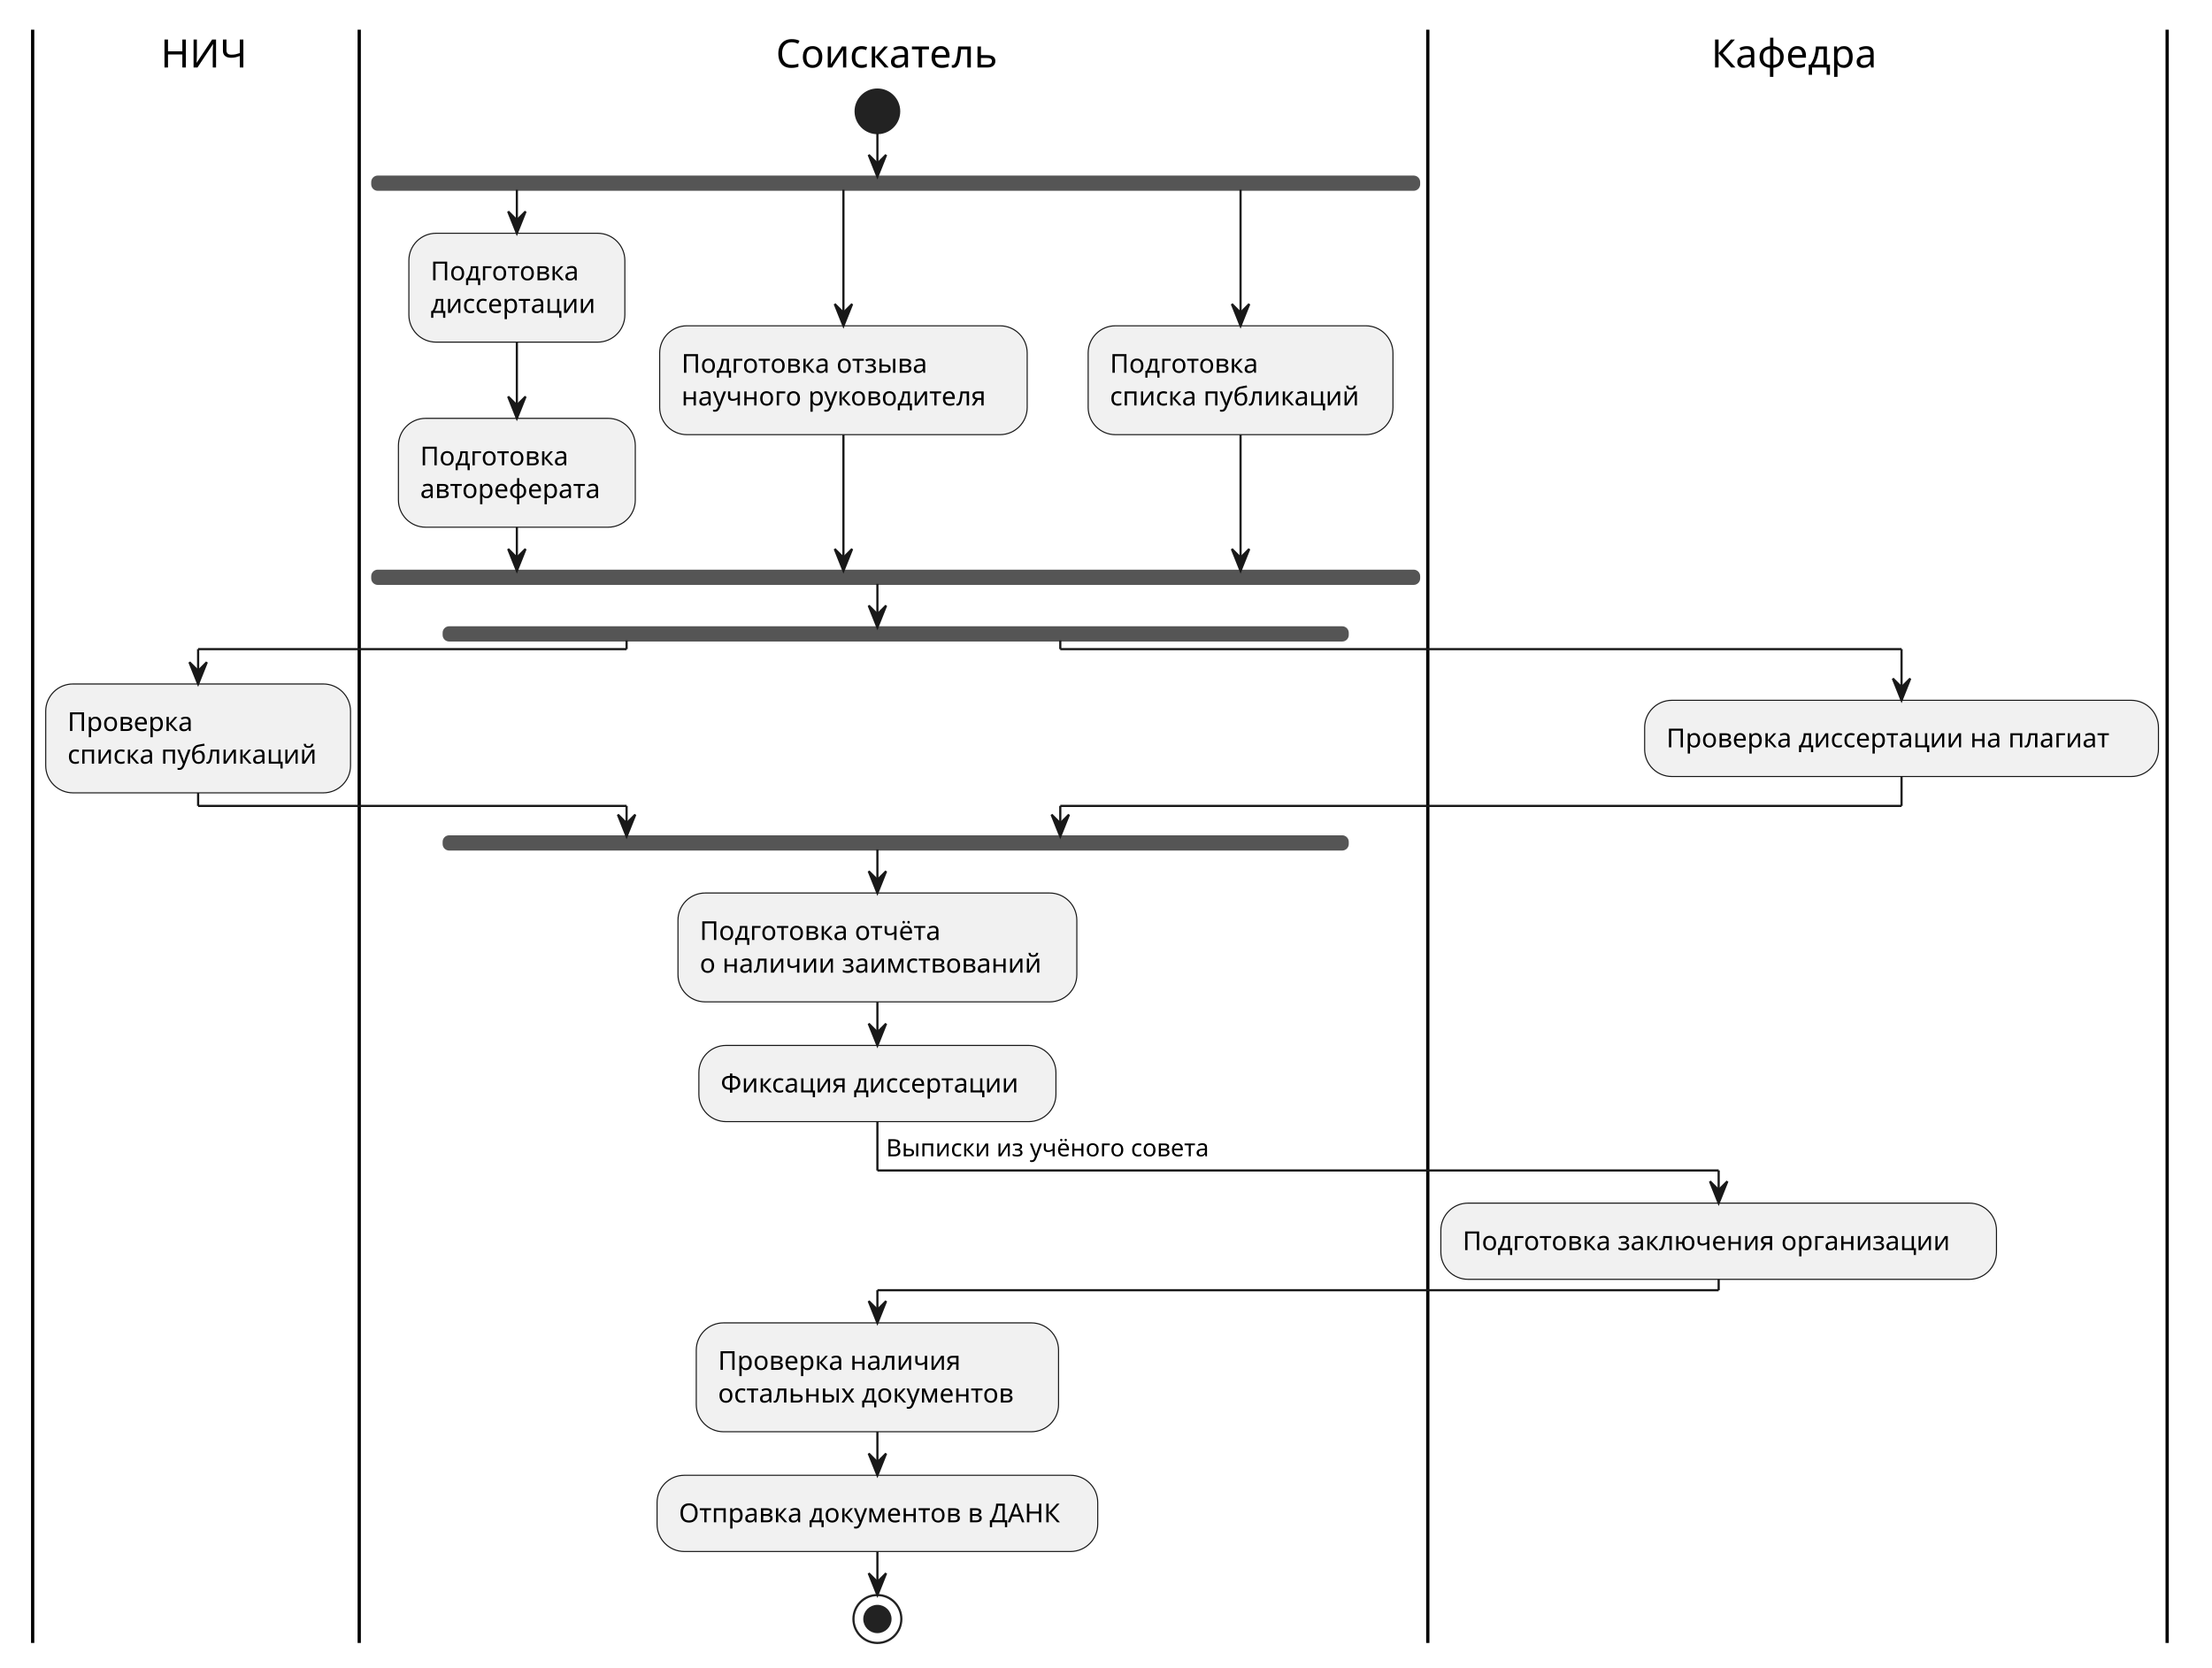
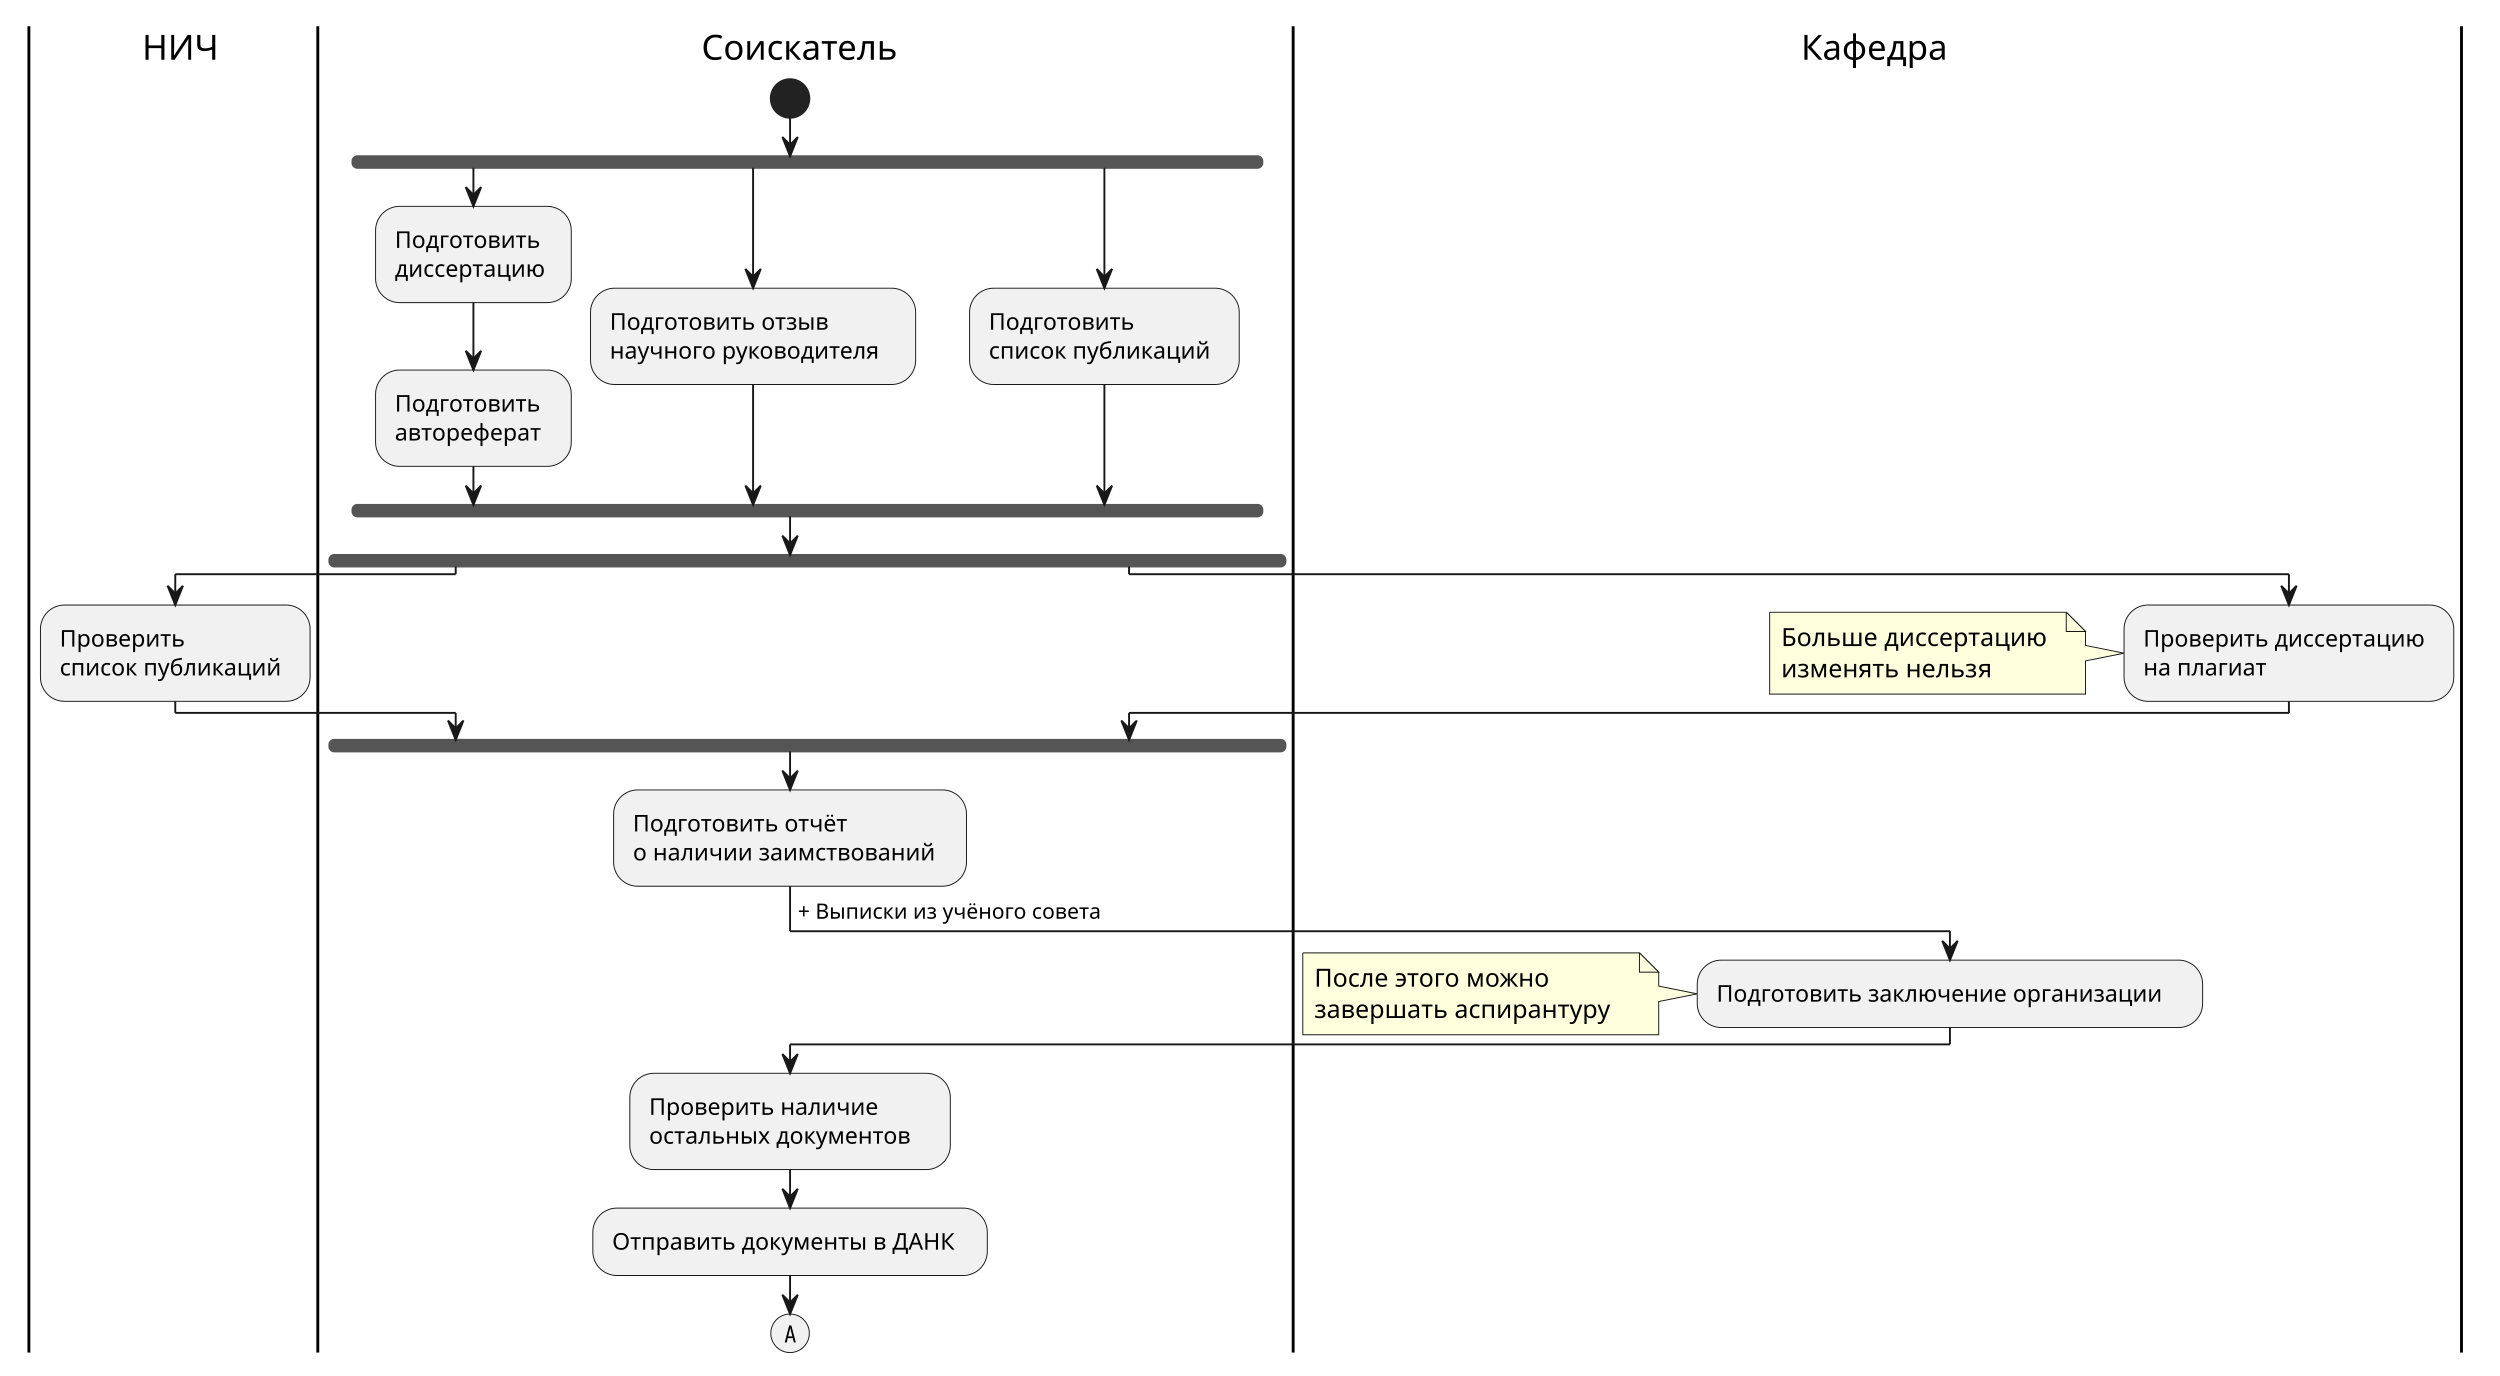
- <svg xmlns="http://www.w3.org/2000/svg" contentStyleType="text/css" height="766px" preserveAspectRatio="none" style="width:1016px;height:766px;background:#FFFFFF;" version="1.1" viewBox="0 0 1016 766" width="1016px" zoomAndPan="magnify">
+ <svg xmlns="http://www.w3.org/2000/svg" contentStyleType="text/css" height="714px" preserveAspectRatio="none" style="width:1298px;height:714px;background:#FFFFFF;" version="1.1" viewBox="0 0 1298 714" width="1298px" zoomAndPan="magnify">
  <defs />
  <g>
-     <rect fill="none" height="22.5" style="stroke:none;stroke-width:1.0;" width="983.006" x="15" y="13.63" />
+     <rect fill="none" height="22.5" style="stroke:none;stroke-width:1.0;" width="1265.606" x="15" y="13.63" />
    <rect fill="#F1F1F1" height="50" rx="12.5" ry="12.5" style="stroke:#181818;stroke-width:0.5;" width="140.001" x="21" y="314.13" />
-     <text fill="#000000" font-family="sans-serif" font-size="12" lengthAdjust="spacing" textLength="57.6" x="31" y="335.71">Проверка</text>
-     <text fill="#000000" font-family="sans-serif" font-size="12" lengthAdjust="spacing" textLength="120.001" x="31" y="350.71">списка публикаций</text>
-     <line style="stroke:#000000;stroke-width:1.5;" x1="15" x2="15" y1="13.63" y2="754.559" />
-     <ellipse cx="403.002" cy="51.13" fill="#222222" rx="10" ry="10" style="stroke:#222222;stroke-width:1.0;" />
-     <rect fill="#555555" height="6" rx="2.5" ry="2.5" style="stroke:#555555;stroke-width:1.0;" width="480.803" x="171.001" y="81.13" />
-     <rect fill="#F1F1F1" height="50" rx="12.5" ry="12.5" style="stroke:#181818;stroke-width:0.5;" width="99.201" x="187.801" y="107.13" />
-     <text fill="#000000" font-family="sans-serif" font-size="12" lengthAdjust="spacing" textLength="72.001" x="197.801" y="128.71">Подготовка</text>
-     <text fill="#000000" font-family="sans-serif" font-size="12" lengthAdjust="spacing" textLength="79.201" x="197.801" y="143.71">диссертации</text>
-     <rect fill="#F1F1F1" height="50" rx="12.5" ry="12.5" style="stroke:#181818;stroke-width:0.5;" width="108.801" x="183.001" y="192.13" />
-     <text fill="#000000" font-family="sans-serif" font-size="12" lengthAdjust="spacing" textLength="72.001" x="193.001" y="213.71">Подготовка</text>
-     <text fill="#000000" font-family="sans-serif" font-size="12" lengthAdjust="spacing" textLength="88.801" x="193.001" y="228.71">автореферата</text>
-     <rect fill="#F1F1F1" height="50" rx="12.5" ry="12.5" style="stroke:#181818;stroke-width:0.5;" width="168.801" x="303.002" y="149.63" />
-     <text fill="#000000" font-family="sans-serif" font-size="12" lengthAdjust="spacing" textLength="122.401" x="313.002" y="171.21">Подготовка отзыва</text>
-     <text fill="#000000" font-family="sans-serif" font-size="12" lengthAdjust="spacing" textLength="148.801" x="313.002" y="186.21">научного руководителя</text>
-     <rect fill="#F1F1F1" height="50" rx="12.5" ry="12.5" style="stroke:#181818;stroke-width:0.5;" width="140.001" x="499.803" y="149.63" />
-     <text fill="#000000" font-family="sans-serif" font-size="12" lengthAdjust="spacing" textLength="72.001" x="509.803" y="171.21">Подготовка</text>
-     <text fill="#000000" font-family="sans-serif" font-size="12" lengthAdjust="spacing" textLength="120.001" x="509.803" y="186.21">списка публикаций</text>
-     <rect fill="#555555" height="6" rx="2.5" ry="2.5" style="stroke:#555555;stroke-width:1.0;" width="480.803" x="171.001" y="262.13" />
-     <rect fill="#555555" height="6" rx="2.5" ry="2.5" style="stroke:#555555;stroke-width:1.0;" width="415.203" x="203.801" y="288.13" />
-     <rect fill="#555555" height="6" rx="2.5" ry="2.5" style="stroke:#555555;stroke-width:1.0;" width="415.203" x="203.801" y="384.13" />
-     <rect fill="#F1F1F1" height="50" rx="12.5" ry="12.5" style="stroke:#181818;stroke-width:0.5;" width="183.201" x="311.402" y="410.13" />
-     <text fill="#000000" font-family="sans-serif" font-size="12" lengthAdjust="spacing" textLength="120.001" x="321.402" y="431.711">Подготовка отчёта</text>
-     <text fill="#000000" font-family="sans-serif" font-size="12" lengthAdjust="spacing" textLength="163.201" x="321.402" y="446.711">о наличии заимствований</text>
-     <rect fill="#F1F1F1" height="35" rx="12.5" ry="12.5" style="stroke:#181818;stroke-width:0.5;" width="164.001" x="321.002" y="480.131" />
-     <text fill="#000000" font-family="sans-serif" font-size="12" lengthAdjust="spacing" textLength="144.001" x="331.002" y="501.711">Фиксация диссертации</text>
-     <rect fill="#F1F1F1" height="50" rx="12.5" ry="12.5" style="stroke:#181818;stroke-width:0.5;" width="166.401" x="319.802" y="607.558" />
-     <text fill="#000000" font-family="sans-serif" font-size="12" lengthAdjust="spacing" textLength="112.801" x="329.802" y="629.138">Проверка наличия</text>
-     <text fill="#000000" font-family="sans-serif" font-size="12" lengthAdjust="spacing" textLength="146.401" x="329.802" y="644.139">остальных документов</text>
-     <rect fill="#F1F1F1" height="35" rx="12.5" ry="12.5" style="stroke:#181818;stroke-width:0.5;" width="202.401" x="301.802" y="677.558" />
-     <text fill="#000000" font-family="sans-serif" font-size="12" lengthAdjust="spacing" textLength="182.401" x="311.802" y="699.139">Отправка документов в ДАНК</text>
-     <ellipse cx="403.002" cy="743.559" fill="none" rx="11" ry="11" style="stroke:#222222;stroke-width:1.0;" />
-     <ellipse cx="403.002" cy="743.559" fill="#222222" rx="6" ry="6" style="stroke:#222222;stroke-width:1.0;" />
-     <line style="stroke:#000000;stroke-width:1.5;" x1="165.001" x2="165.001" y1="13.63" y2="754.559" />
-     <rect fill="#F1F1F1" height="35" rx="12.5" ry="12.5" style="stroke:#181818;stroke-width:0.5;" width="236.002" x="755.404" y="321.63" />
-     <text fill="#000000" font-family="sans-serif" font-size="12" lengthAdjust="spacing" textLength="216.002" x="765.404" y="343.21">Проверка диссертации на плагиат</text>
-     <rect fill="#F1F1F1" height="35" rx="12.5" ry="12.5" style="stroke:#181818;stroke-width:0.5;" width="255.202" x="661.804" y="552.558" />
-     <text fill="#000000" font-family="sans-serif" font-size="12" lengthAdjust="spacing" textLength="235.202" x="671.804" y="574.138">Подготовка заключения организации</text>
-     <line style="stroke:#000000;stroke-width:1.5;" x1="655.804" x2="655.804" y1="13.63" y2="754.559" />
-     <line style="stroke:#000000;stroke-width:1.5;" x1="995.406" x2="995.406" y1="13.63" y2="754.559" />
-     <line style="stroke:#181818;stroke-width:1.0;" x1="237.401" x2="237.401" y1="157.13" y2="192.13" />
-     <polygon fill="#181818" points="233.401,182.13,237.401,192.13,241.401,182.13,237.401,186.13" style="stroke:#181818;stroke-width:1.0;" />
-     <line style="stroke:#181818;stroke-width:1.0;" x1="237.401" x2="237.401" y1="87.13" y2="107.13" />
-     <polygon fill="#181818" points="233.401,97.13,237.401,107.13,241.401,97.13,237.401,101.13" style="stroke:#181818;stroke-width:1.0;" />
-     <line style="stroke:#181818;stroke-width:1.0;" x1="387.402" x2="387.402" y1="87.13" y2="149.63" />
-     <polygon fill="#181818" points="383.402,139.63,387.402,149.63,391.402,139.63,387.402,143.63" style="stroke:#181818;stroke-width:1.0;" />
-     <line style="stroke:#181818;stroke-width:1.0;" x1="569.803" x2="569.803" y1="87.13" y2="149.63" />
-     <polygon fill="#181818" points="565.803,139.63,569.803,149.63,573.803,139.63,569.803,143.63" style="stroke:#181818;stroke-width:1.0;" />
-     <line style="stroke:#181818;stroke-width:1.0;" x1="237.401" x2="237.401" y1="242.13" y2="262.13" />
-     <polygon fill="#181818" points="233.401,252.13,237.401,262.13,241.401,252.13,237.401,256.13" style="stroke:#181818;stroke-width:1.0;" />
-     <line style="stroke:#181818;stroke-width:1.0;" x1="387.402" x2="387.402" y1="199.63" y2="262.13" />
-     <polygon fill="#181818" points="383.402,252.13,387.402,262.13,391.402,252.13,387.402,256.13" style="stroke:#181818;stroke-width:1.0;" />
-     <line style="stroke:#181818;stroke-width:1.0;" x1="569.803" x2="569.803" y1="199.63" y2="262.13" />
-     <polygon fill="#181818" points="565.803,252.13,569.803,262.13,573.803,252.13,569.803,256.13" style="stroke:#181818;stroke-width:1.0;" />
-     <line style="stroke:#181818;stroke-width:1.0;" x1="403.002" x2="403.002" y1="61.13" y2="81.13" />
-     <polygon fill="#181818" points="399.002,71.13,403.002,81.13,407.002,71.13,403.002,75.13" style="stroke:#181818;stroke-width:1.0;" />
-     <line style="stroke:#181818;stroke-width:1.0;" x1="403.002" x2="403.002" y1="268.13" y2="288.13" />
-     <polygon fill="#181818" points="399.002,278.13,403.002,288.13,407.002,278.13,403.002,282.13" style="stroke:#181818;stroke-width:1.0;" />
-     <line style="stroke:#181818;stroke-width:1.0;" x1="403.002" x2="403.002" y1="390.13" y2="410.13" />
-     <polygon fill="#181818" points="399.002,400.13,403.002,410.13,407.002,400.13,403.002,404.13" style="stroke:#181818;stroke-width:1.0;" />
-     <line style="stroke:#181818;stroke-width:1.0;" x1="403.002" x2="403.002" y1="460.131" y2="480.131" />
-     <polygon fill="#181818" points="399.002,470.131,403.002,480.131,407.002,470.131,403.002,474.131" style="stroke:#181818;stroke-width:1.0;" />
-     <line style="stroke:#181818;stroke-width:1.0;" x1="403.002" x2="403.002" y1="657.558" y2="677.558" />
-     <polygon fill="#181818" points="399.002,667.558,403.002,677.558,407.002,667.558,403.002,671.558" style="stroke:#181818;stroke-width:1.0;" />
-     <line style="stroke:#181818;stroke-width:1.0;" x1="403.002" x2="403.002" y1="712.559" y2="732.559" />
-     <polygon fill="#181818" points="399.002,722.559,403.002,732.559,407.002,722.559,403.002,726.559" style="stroke:#181818;stroke-width:1.0;" />
-     <line style="stroke:#181818;stroke-width:1.0;" x1="287.801" x2="287.801" y1="294.13" y2="298.13" />
-     <line style="stroke:#181818;stroke-width:1.0;" x1="287.801" x2="91.001" y1="298.13" y2="298.13" />
+     <text fill="#000000" font-family="sans-serif" font-size="12" lengthAdjust="spacing" textLength="64.8" x="31" y="335.71">Проверить</text>
+     <text fill="#000000" font-family="sans-serif" font-size="12" lengthAdjust="spacing" textLength="120.001" x="31" y="350.71">список публикаций</text>
+     <line style="stroke:#000000;stroke-width:1.5;" x1="15" x2="15" y1="13.63" y2="702.246" />
+     <ellipse cx="410.202" cy="51.13" fill="#222222" rx="10" ry="10" style="stroke:#222222;stroke-width:1.0;" />
+     <rect fill="#555555" height="6" rx="2.5" ry="2.5" style="stroke:#555555;stroke-width:1.0;" width="472.403" x="183.001" y="81.13" />
+     <rect fill="#F1F1F1" height="50" rx="12.5" ry="12.5" style="stroke:#181818;stroke-width:0.5;" width="101.601" x="195.001" y="107.13" />
+     <text fill="#000000" font-family="sans-serif" font-size="12" lengthAdjust="spacing" textLength="79.201" x="205.001" y="128.71">Подготовить</text>
+     <text fill="#000000" font-family="sans-serif" font-size="12" lengthAdjust="spacing" textLength="81.601" x="205.001" y="143.71">диссертацию</text>
+     <rect fill="#F1F1F1" height="50" rx="12.5" ry="12.5" style="stroke:#181818;stroke-width:0.5;" width="101.601" x="195.001" y="192.13" />
+     <text fill="#000000" font-family="sans-serif" font-size="12" lengthAdjust="spacing" textLength="79.201" x="205.001" y="213.71">Подготовить</text>
+     <text fill="#000000" font-family="sans-serif" font-size="12" lengthAdjust="spacing" textLength="81.601" x="205.001" y="228.71">автореферат</text>
+     <rect fill="#F1F1F1" height="50" rx="12.5" ry="12.5" style="stroke:#181818;stroke-width:0.5;" width="168.801" x="306.602" y="149.63" />
+     <text fill="#000000" font-family="sans-serif" font-size="12" lengthAdjust="spacing" textLength="122.401" x="316.602" y="171.21">Подготовить отзыв</text>
+     <text fill="#000000" font-family="sans-serif" font-size="12" lengthAdjust="spacing" textLength="148.801" x="316.602" y="186.21">научного руководителя</text>
+     <rect fill="#F1F1F1" height="50" rx="12.5" ry="12.5" style="stroke:#181818;stroke-width:0.5;" width="140.001" x="503.403" y="149.63" />
+     <text fill="#000000" font-family="sans-serif" font-size="12" lengthAdjust="spacing" textLength="79.201" x="513.403" y="171.21">Подготовить</text>
+     <text fill="#000000" font-family="sans-serif" font-size="12" lengthAdjust="spacing" textLength="120.001" x="513.403" y="186.21">список публикаций</text>
+     <rect fill="#555555" height="6" rx="2.5" ry="2.5" style="stroke:#555555;stroke-width:1.0;" width="472.403" x="183.001" y="262.13" />
+     <rect fill="#555555" height="6" rx="2.5" ry="2.5" style="stroke:#555555;stroke-width:1.0;" width="496.403" x="171.001" y="288.13" />
+     <rect fill="#555555" height="6" rx="2.5" ry="2.5" style="stroke:#555555;stroke-width:1.0;" width="496.403" x="171.001" y="384.13" />
+     <rect fill="#F1F1F1" height="50" rx="12.5" ry="12.5" style="stroke:#181818;stroke-width:0.5;" width="183.201" x="318.602" y="410.13" />
+     <text fill="#000000" font-family="sans-serif" font-size="12" lengthAdjust="spacing" textLength="120.001" x="328.602" y="431.711">Подготовить отчёт</text>
+     <text fill="#000000" font-family="sans-serif" font-size="12" lengthAdjust="spacing" textLength="163.201" x="328.602" y="446.711">о наличии заимствований</text>
+     <rect fill="#F1F1F1" height="50" rx="12.5" ry="12.5" style="stroke:#181818;stroke-width:0.5;" width="166.401" x="327.002" y="557.246" />
+     <text fill="#000000" font-family="sans-serif" font-size="12" lengthAdjust="spacing" textLength="120.001" x="337.002" y="578.826">Проверить наличие</text>
+     <text fill="#000000" font-family="sans-serif" font-size="12" lengthAdjust="spacing" textLength="146.401" x="337.002" y="593.826">остальных документов</text>
+     <rect fill="#F1F1F1" height="35" rx="12.5" ry="12.5" style="stroke:#181818;stroke-width:0.5;" width="204.802" x="307.802" y="627.246" />
+     <text fill="#000000" font-family="sans-serif" font-size="12" lengthAdjust="spacing" textLength="184.802" x="317.802" y="648.826">Отправить документы в ДАНК</text>
+     <ellipse cx="410.202" cy="692.246" fill="#F1F1F1" rx="10" ry="10" style="stroke:#181818;stroke-width:0.5;" />
+     <path d="M407.421,696.996 L409.734,688.183 L410.874,688.183 L413.187,696.996 L412.156,696.996 L411.593,694.746 L408.999,694.746 L408.452,696.996 L407.421,696.996 Z M411.39,693.871 L410.702,691.121 Q410.609,690.715 410.499,690.308 Q410.406,689.887 410.296,689.465 Q410.202,689.887 410.093,690.308 Q409.999,690.715 409.906,691.121 L409.218,693.871 L411.39,693.871 Z " fill="#000000" />
+     <line style="stroke:#000000;stroke-width:1.5;" x1="165.001" x2="165.001" y1="13.63" y2="702.246" />
+     <path d="M918.805,317.88 L918.805,360.38 A0,0 0 0 0 918.805,360.38 L1082.805,360.38 A0,0 0 0 0 1082.805,360.38 L1082.805,343.13 L1102.805,339.13 L1082.805,335.13 L1082.805,327.88 L1072.805,317.88 L918.805,317.88 A0,0 0 0 0 918.805,317.88 " fill="#FEFFDD" style="stroke:#181818;stroke-width:0.5;" />
+     <path d="M1072.805,317.88 L1072.805,327.88 L1082.805,327.88 L1072.805,317.88 " fill="#FEFFDD" style="stroke:#181818;stroke-width:0.5;" />
+     <text fill="#000000" font-family="sans-serif" font-size="13" lengthAdjust="spacing" textLength="143" x="924.805" y="335.425">Больше диссертацию</text>
+     <text fill="#000000" font-family="sans-serif" font-size="13" lengthAdjust="spacing" textLength="117" x="924.805" y="351.675">изменять нельзя</text>
+     <rect fill="#F1F1F1" height="50" rx="12.5" ry="12.5" style="stroke:#181818;stroke-width:0.5;" width="171.201" x="1102.805" y="314.13" />
+     <text fill="#000000" font-family="sans-serif" font-size="12" lengthAdjust="spacing" textLength="151.201" x="1112.805" y="335.71">Проверить диссертацию</text>
+     <text fill="#000000" font-family="sans-serif" font-size="12" lengthAdjust="spacing" textLength="69.601" x="1112.805" y="350.71">на плагиат</text>
+     <path d="M676.404,494.746 L676.404,537.246 A0,0 0 0 0 676.404,537.246 L861.204,537.246 A0,0 0 0 0 861.204,537.246 L861.204,519.996 L881.204,515.996 L861.204,511.996 L861.204,504.746 L851.204,494.746 L676.404,494.746 A0,0 0 0 0 676.404,494.746 " fill="#FEFFDD" style="stroke:#181818;stroke-width:0.5;" />
+     <path d="M851.204,494.746 L851.204,504.746 L861.204,504.746 L851.204,494.746 " fill="#FEFFDD" style="stroke:#181818;stroke-width:0.5;" />
+     <text fill="#000000" font-family="sans-serif" font-size="13" lengthAdjust="spacing" textLength="132.6" x="682.404" y="512.291">После этого можно</text>
+     <text fill="#000000" font-family="sans-serif" font-size="13" lengthAdjust="spacing" textLength="163.8" x="682.404" y="528.541">завершать аспирантуру</text>
+     <rect fill="#F1F1F1" height="35" rx="12.5" ry="12.5" style="stroke:#181818;stroke-width:0.5;" width="262.402" x="881.204" y="498.496" />
+     <text fill="#000000" font-family="sans-serif" font-size="12" lengthAdjust="spacing" textLength="242.402" x="891.204" y="520.076">Подготовить заключение организации</text>
+     <line style="stroke:#000000;stroke-width:1.5;" x1="671.404" x2="671.404" y1="13.63" y2="702.246" />
+     <line style="stroke:#000000;stroke-width:1.5;" x1="1278.006" x2="1278.006" y1="13.63" y2="702.246" />
+     <line style="stroke:#181818;stroke-width:1.0;" x1="245.801" x2="245.801" y1="157.13" y2="192.13" />
+     <polygon fill="#181818" points="241.801,182.13,245.801,192.13,249.801,182.13,245.801,186.13" style="stroke:#181818;stroke-width:1.0;" />
+     <line style="stroke:#181818;stroke-width:1.0;" x1="245.801" x2="245.801" y1="87.13" y2="107.13" />
+     <polygon fill="#181818" points="241.801,97.13,245.801,107.13,249.801,97.13,245.801,101.13" style="stroke:#181818;stroke-width:1.0;" />
+     <line style="stroke:#181818;stroke-width:1.0;" x1="391.002" x2="391.002" y1="87.13" y2="149.63" />
+     <polygon fill="#181818" points="387.002,139.63,391.002,149.63,395.002,139.63,391.002,143.63" style="stroke:#181818;stroke-width:1.0;" />
+     <line style="stroke:#181818;stroke-width:1.0;" x1="573.403" x2="573.403" y1="87.13" y2="149.63" />
+     <polygon fill="#181818" points="569.403,139.63,573.403,149.63,577.403,139.63,573.403,143.63" style="stroke:#181818;stroke-width:1.0;" />
+     <line style="stroke:#181818;stroke-width:1.0;" x1="245.801" x2="245.801" y1="242.13" y2="262.13" />
+     <polygon fill="#181818" points="241.801,252.13,245.801,262.13,249.801,252.13,245.801,256.13" style="stroke:#181818;stroke-width:1.0;" />
+     <line style="stroke:#181818;stroke-width:1.0;" x1="391.002" x2="391.002" y1="199.63" y2="262.13" />
+     <polygon fill="#181818" points="387.002,252.13,391.002,262.13,395.002,252.13,391.002,256.13" style="stroke:#181818;stroke-width:1.0;" />
+     <line style="stroke:#181818;stroke-width:1.0;" x1="573.403" x2="573.403" y1="199.63" y2="262.13" />
+     <polygon fill="#181818" points="569.403,252.13,573.403,262.13,577.403,252.13,573.403,256.13" style="stroke:#181818;stroke-width:1.0;" />
+     <line style="stroke:#181818;stroke-width:1.0;" x1="410.202" x2="410.202" y1="61.13" y2="81.13" />
+     <polygon fill="#181818" points="406.202,71.13,410.202,81.13,414.202,71.13,410.202,75.13" style="stroke:#181818;stroke-width:1.0;" />
+     <line style="stroke:#181818;stroke-width:1.0;" x1="410.202" x2="410.202" y1="268.13" y2="288.13" />
+     <polygon fill="#181818" points="406.202,278.13,410.202,288.13,414.202,278.13,410.202,282.13" style="stroke:#181818;stroke-width:1.0;" />
+     <line style="stroke:#181818;stroke-width:1.0;" x1="410.202" x2="410.202" y1="390.13" y2="410.13" />
+     <polygon fill="#181818" points="406.202,400.13,410.202,410.13,414.202,400.13,410.202,404.13" style="stroke:#181818;stroke-width:1.0;" />
+     <line style="stroke:#181818;stroke-width:1.0;" x1="410.202" x2="410.202" y1="607.246" y2="627.246" />
+     <polygon fill="#181818" points="406.202,617.246,410.202,627.246,414.202,617.246,410.202,621.246" style="stroke:#181818;stroke-width:1.0;" />
+     <line style="stroke:#181818;stroke-width:1.0;" x1="410.202" x2="410.202" y1="662.246" y2="682.246" />
+     <polygon fill="#181818" points="406.202,672.246,410.202,682.246,414.202,672.246,410.202,676.246" style="stroke:#181818;stroke-width:1.0;" />
+     <line style="stroke:#181818;stroke-width:1.0;" x1="236.602" x2="236.602" y1="294.13" y2="298.13" />
+     <line style="stroke:#181818;stroke-width:1.0;" x1="236.602" x2="91.001" y1="298.13" y2="298.13" />
    <line style="stroke:#181818;stroke-width:1.0;" x1="91.001" x2="91.001" y1="298.13" y2="314.13" />
    <polygon fill="#181818" points="87.001,304.13,91.001,314.13,95.001,304.13,91.001,308.13" style="stroke:#181818;stroke-width:1.0;" />
-     <line style="stroke:#181818;stroke-width:1.0;" x1="487.003" x2="487.003" y1="294.13" y2="298.13" />
-     <line style="stroke:#181818;stroke-width:1.0;" x1="487.003" x2="873.405" y1="298.13" y2="298.13" />
-     <line style="stroke:#181818;stroke-width:1.0;" x1="873.405" x2="873.405" y1="298.13" y2="321.63" />
-     <polygon fill="#181818" points="869.405,311.63,873.405,321.63,877.405,311.63,873.405,315.63" style="stroke:#181818;stroke-width:1.0;" />
+     <line style="stroke:#181818;stroke-width:1.0;" x1="586.203" x2="586.203" y1="294.13" y2="298.13" />
+     <line style="stroke:#181818;stroke-width:1.0;" x1="586.203" x2="1188.405" y1="298.13" y2="298.13" />
+     <line style="stroke:#181818;stroke-width:1.0;" x1="1188.405" x2="1188.405" y1="298.13" y2="314.13" />
+     <polygon fill="#181818" points="1184.405,304.13,1188.405,314.13,1192.405,304.13,1188.405,308.13" style="stroke:#181818;stroke-width:1.0;" />
    <line style="stroke:#181818;stroke-width:1.0;" x1="91.001" x2="91.001" y1="364.13" y2="370.13" />
-     <line style="stroke:#181818;stroke-width:1.0;" x1="91.001" x2="287.801" y1="370.13" y2="370.13" />
-     <line style="stroke:#181818;stroke-width:1.0;" x1="287.801" x2="287.801" y1="370.13" y2="384.13" />
-     <polygon fill="#181818" points="283.801,374.13,287.801,384.13,291.801,374.13,287.801,378.13" style="stroke:#181818;stroke-width:1.0;" />
-     <line style="stroke:#181818;stroke-width:1.0;" x1="873.405" x2="873.405" y1="356.63" y2="370.13" />
-     <line style="stroke:#181818;stroke-width:1.0;" x1="873.405" x2="487.003" y1="370.13" y2="370.13" />
-     <line style="stroke:#181818;stroke-width:1.0;" x1="487.003" x2="487.003" y1="370.13" y2="384.13" />
-     <polygon fill="#181818" points="483.003,374.13,487.003,384.13,491.003,374.13,487.003,378.13" style="stroke:#181818;stroke-width:1.0;" />
-     <line style="stroke:#181818;stroke-width:1.0;" x1="403.002" x2="403.002" y1="515.131" y2="537.558" />
-     <line style="stroke:#181818;stroke-width:1.0;" x1="403.002" x2="789.405" y1="537.558" y2="537.558" />
-     <line style="stroke:#181818;stroke-width:1.0;" x1="789.405" x2="789.405" y1="537.558" y2="552.558" />
-     <polygon fill="#181818" points="785.405,542.558,789.405,552.558,793.405,542.558,789.405,546.558" style="stroke:#181818;stroke-width:1.0;" />
-     <text fill="#000000" font-family="sans-serif" font-size="11" lengthAdjust="spacing" textLength="160.599" x="407.002" y="531.058">Выписки из учёного совета</text>
-     <line style="stroke:#181818;stroke-width:1.0;" x1="789.405" x2="789.405" y1="587.558" y2="592.558" />
-     <line style="stroke:#181818;stroke-width:1.0;" x1="789.405" x2="403.002" y1="592.558" y2="592.558" />
-     <line style="stroke:#181818;stroke-width:1.0;" x1="403.002" x2="403.002" y1="592.558" y2="607.558" />
-     <polygon fill="#181818" points="399.002,597.558,403.002,607.558,407.002,597.558,403.002,601.558" style="stroke:#181818;stroke-width:1.0;" />
+     <line style="stroke:#181818;stroke-width:1.0;" x1="91.001" x2="236.602" y1="370.13" y2="370.13" />
+     <line style="stroke:#181818;stroke-width:1.0;" x1="236.602" x2="236.602" y1="370.13" y2="384.13" />
+     <polygon fill="#181818" points="232.602,374.13,236.602,384.13,240.602,374.13,236.602,378.13" style="stroke:#181818;stroke-width:1.0;" />
+     <line style="stroke:#181818;stroke-width:1.0;" x1="1188.405" x2="1188.405" y1="364.13" y2="370.13" />
+     <line style="stroke:#181818;stroke-width:1.0;" x1="1188.405" x2="586.203" y1="370.13" y2="370.13" />
+     <line style="stroke:#181818;stroke-width:1.0;" x1="586.203" x2="586.203" y1="370.13" y2="384.13" />
+     <polygon fill="#181818" points="582.203,374.13,586.203,384.13,590.203,374.13,586.203,378.13" style="stroke:#181818;stroke-width:1.0;" />
+     <line style="stroke:#181818;stroke-width:1.0;" x1="410.202" x2="410.202" y1="460.131" y2="483.496" />
+     <line style="stroke:#181818;stroke-width:1.0;" x1="410.202" x2="1012.405" y1="483.496" y2="483.496" />
+     <line style="stroke:#181818;stroke-width:1.0;" x1="1012.405" x2="1012.405" y1="483.496" y2="498.496" />
+     <polygon fill="#181818" points="1008.405,488.496,1012.405,498.496,1016.405,488.496,1012.405,492.496" style="stroke:#181818;stroke-width:1.0;" />
+     <text fill="#000000" font-family="sans-serif" font-size="11" lengthAdjust="spacing" textLength="171.599" x="414.202" y="476.996">+ Выписки из учёного совета</text>
+     <line style="stroke:#181818;stroke-width:1.0;" x1="1012.405" x2="1012.405" y1="533.496" y2="542.246" />
+     <line style="stroke:#181818;stroke-width:1.0;" x1="1012.405" x2="410.202" y1="542.246" y2="542.246" />
+     <line style="stroke:#181818;stroke-width:1.0;" x1="410.202" x2="410.202" y1="542.246" y2="557.246" />
+     <polygon fill="#181818" points="406.202,547.246,410.202,557.246,414.202,547.246,410.202,551.246" style="stroke:#181818;stroke-width:1.0;" />
    <text fill="#000000" font-family="sans-serif" font-size="18" lengthAdjust="spacing" textLength="32.4" x="73.801" y="31">НИЧ</text>
-     <text fill="#000000" font-family="sans-serif" font-size="18" lengthAdjust="spacing" textLength="107.999" x="356.403" y="31">Соискатель</text>
-     <text fill="#000000" font-family="sans-serif" font-size="18" lengthAdjust="spacing" textLength="79.2" x="786.005" y="31">Кафедра</text>
+     <text fill="#000000" font-family="sans-serif" font-size="18" lengthAdjust="spacing" textLength="107.999" x="364.203" y="31">Соискатель</text>
+     <text fill="#000000" font-family="sans-serif" font-size="18" lengthAdjust="spacing" textLength="79.2" x="935.105" y="31">Кафедра</text>
  </g>
</svg>
